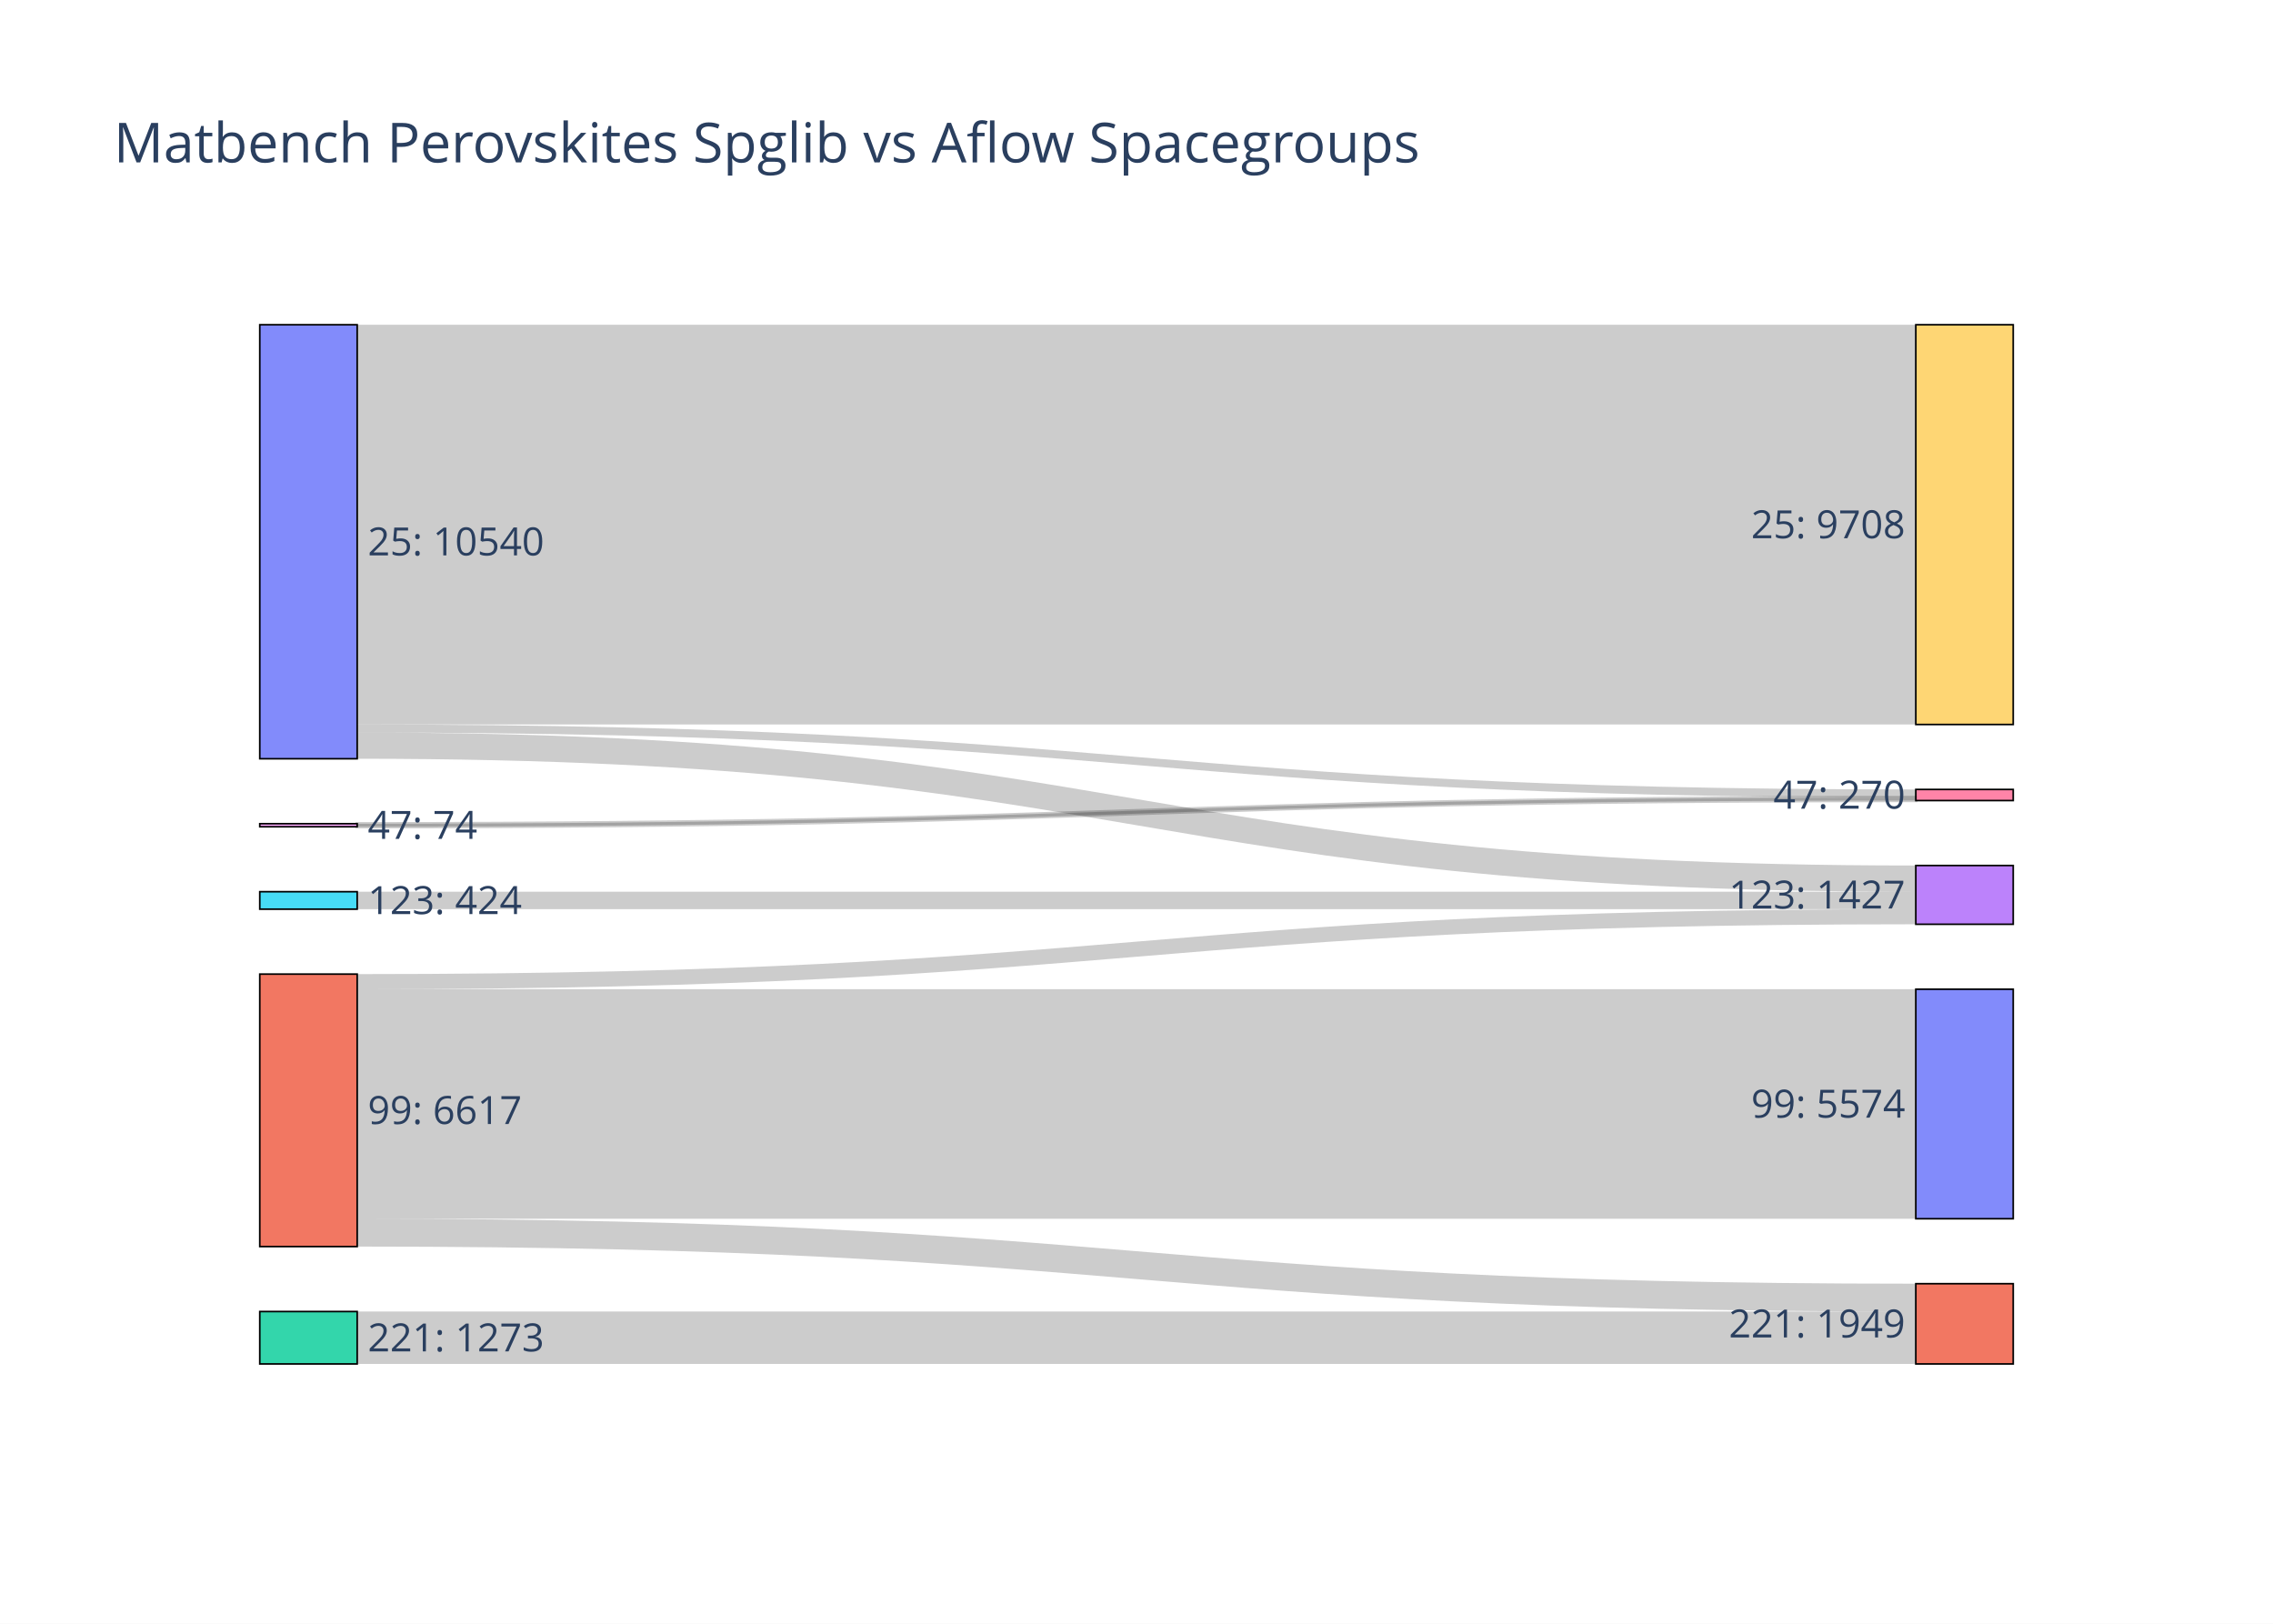
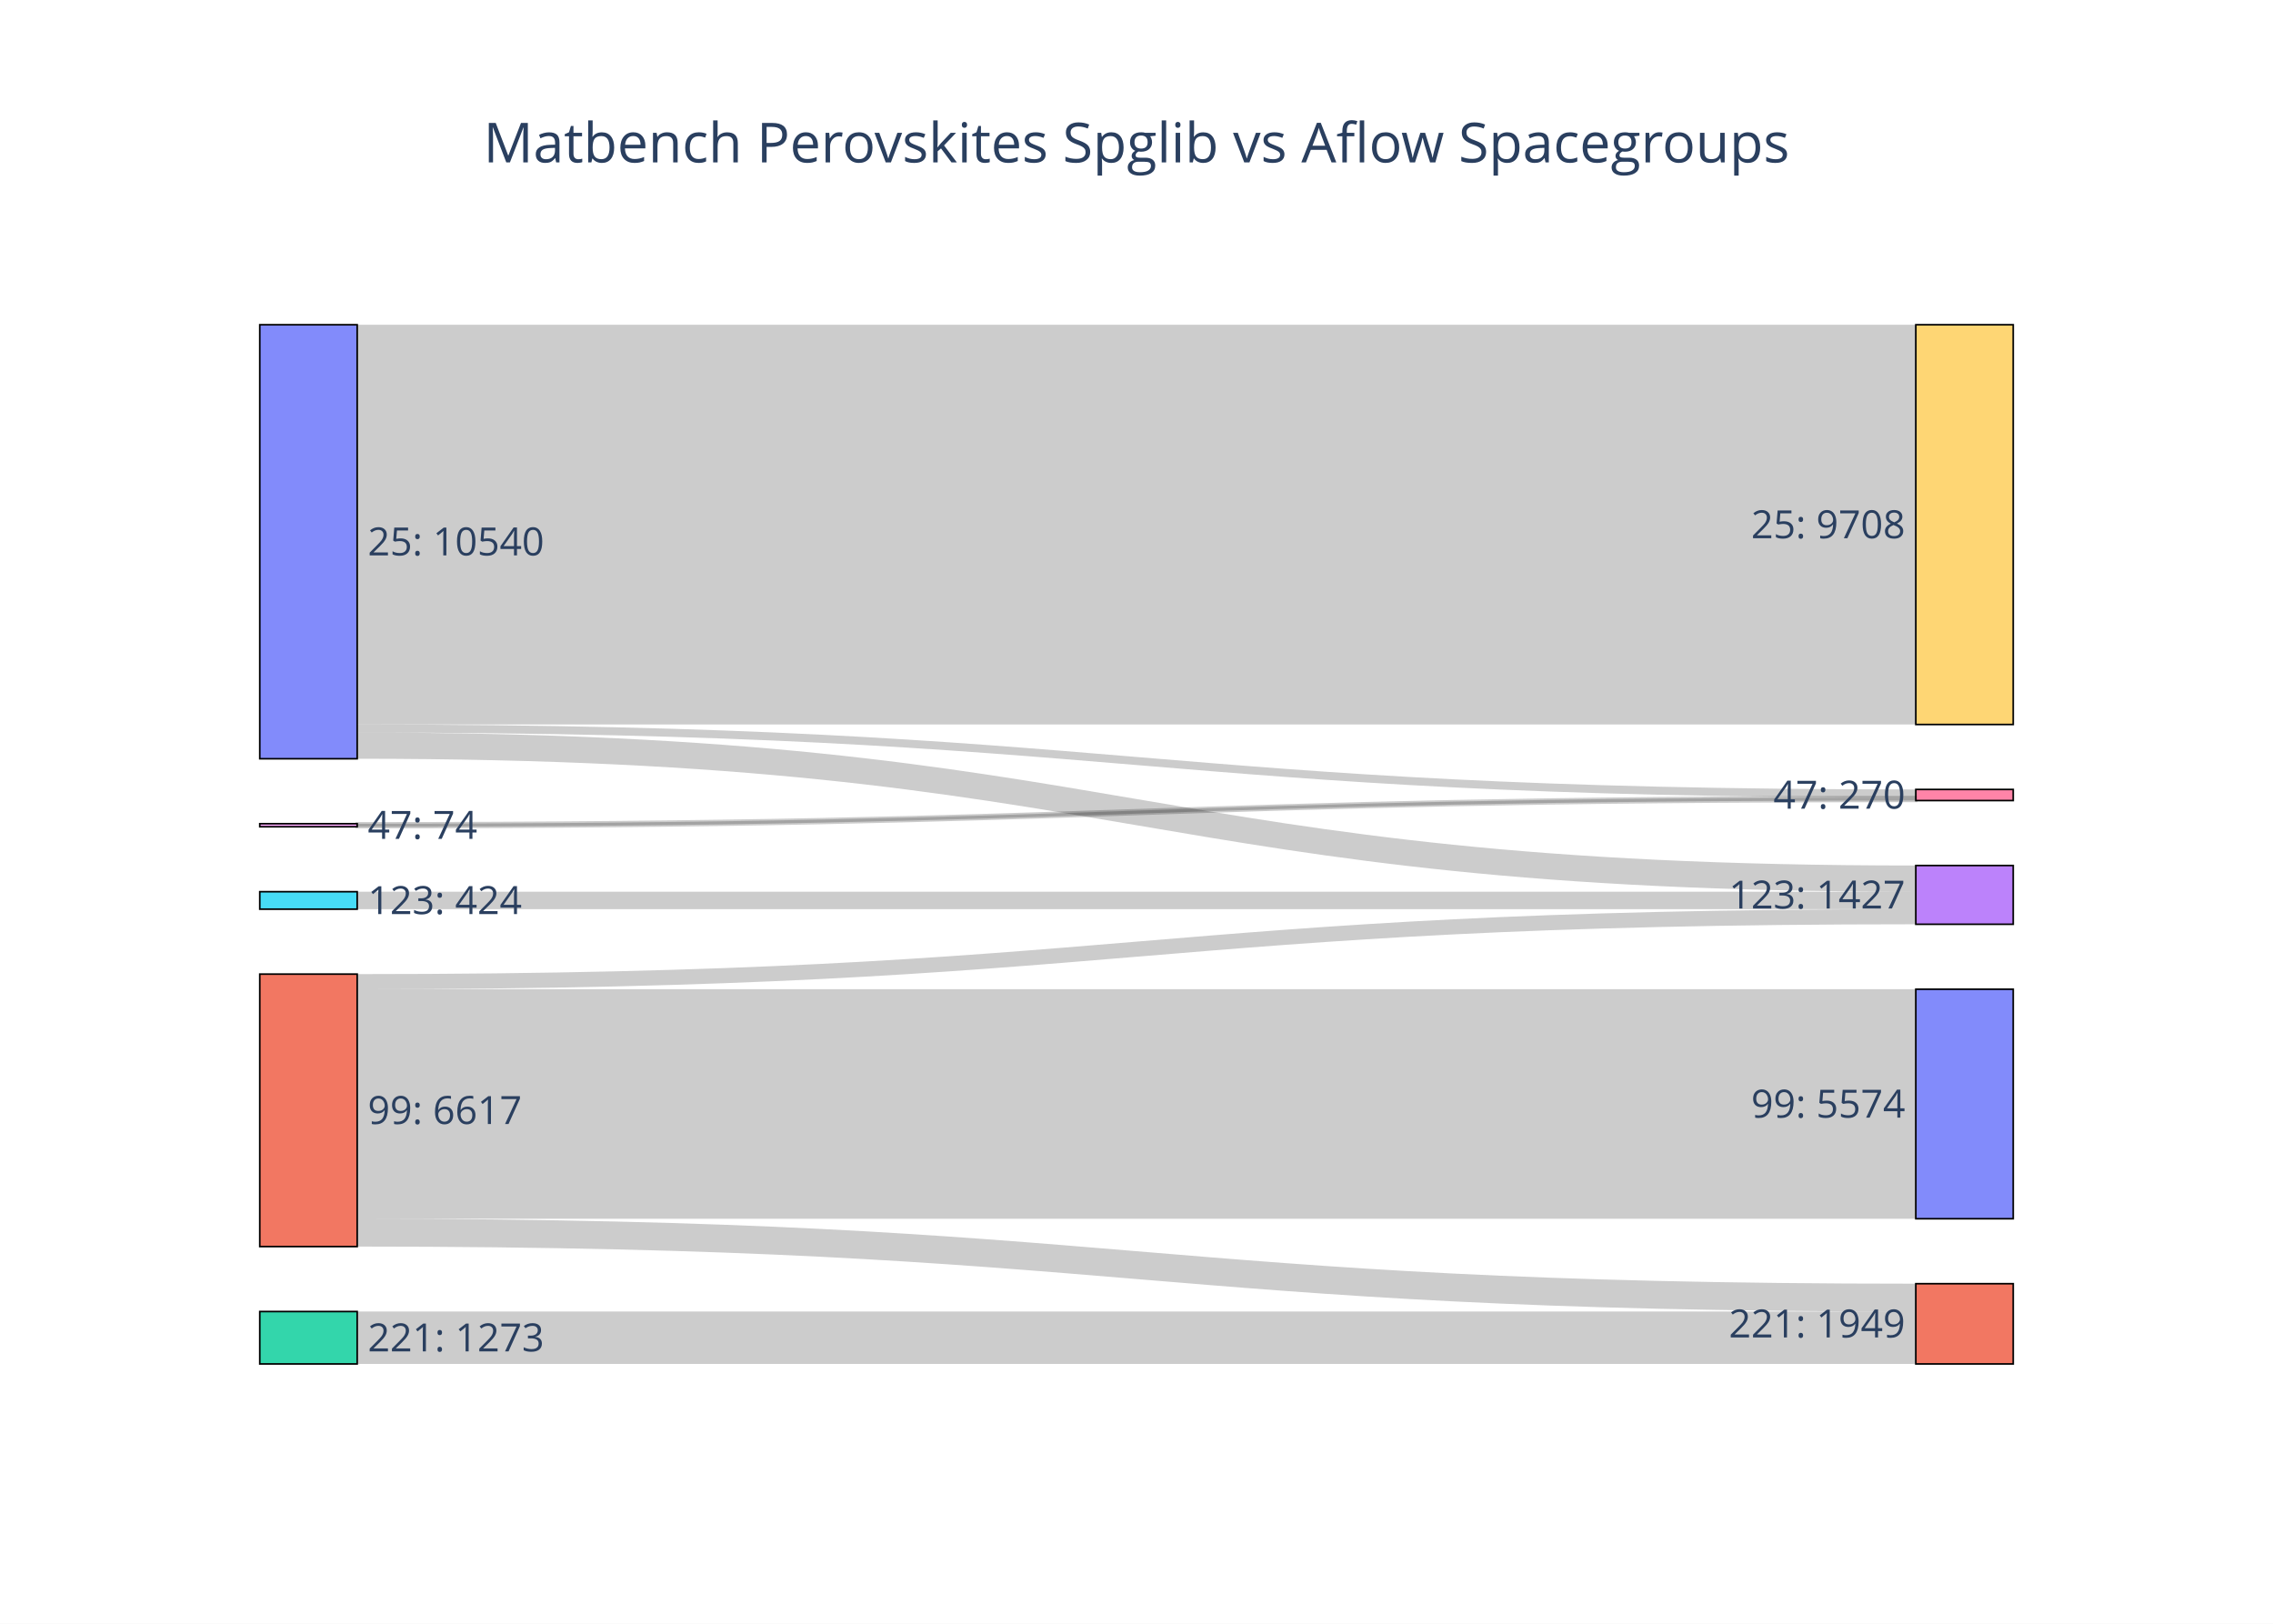
<svg xmlns="http://www.w3.org/2000/svg" class="main-svg" width="700" height="500">
  <path style="fill:#fff;fill-opacity:1" d="M0 0h700v500H0z" />
  <g class="sankey" style="box-sizing:content-box;position:absolute;left:0;shape-rendering:geometricprecision;pointer-events:auto">
    <g class="sankey-links" style="fill:none">
      <path class="sankey-link" d="M30 0h480v123.094H30Zm0 204.611h480v70.676H30Zm0 99.248h480V320H30Zm0-28.572c240 0 240 20 480 20v8.572c-240 0-240-20-480-20Zm0-149.708c240 0 240 40.938 480 40.938v8.065c-240 0-240-40.939-480-40.939Zm0 49.003h480v5.376H30Zm0 25.376c240 0 240-20 480-20v4.653c-240 0-240 20-480 20Z" style="stroke:#444;stroke-opacity:1;fill:#000;fill-opacity:.2;stroke-width:0;opacity:1" transform="translate(80 100)" />
      <path class="sankey-link" d="M30 123.094c240 0 240 20 480 20v2.485c-240 0-240-20-480-20Z" style="stroke:#444;stroke-opacity:1;fill:#000;fill-opacity:.2;stroke-width:0;opacity:1" transform="translate(80 100)" />
      <path class="sankey-link" d="M30 153.643c240 0 240-8.064 480-8.064v.938c-240 0-240 8.065-480 8.065Z" style="stroke:#000;stroke-opacity:.2;fill:#000;fill-opacity:.2;stroke-width:1;opacity:1" transform="translate(80 100)" />
    </g>
    <g class="sankey-node-set" style="cursor:move">
      <g class="sankey-node" style="opacity:1">
        <path class="node-rect" style="stroke-width:.5;stroke:#000;stroke-opacity:1;fill:#636efa;fill-opacity:.8" d="M0 0h30v133.643H0z" transform="translate(80 100)" />
        <text class="node-label" data-notex="1" transform="translate(113.25 171.022)" style="cursor:default;font-family:'Open Sans',verdana,arial,sans-serif;font-size:12px;fill:#2a3f5f;fill-opacity:1;white-space:pre;text-shadow:#fff 1px 1px 1px,#fff -1px -1px 1px,#fff 1px -1px 1px,#fff -1px 1px 1px">25: 10540</text>
      </g>
      <g class="sankey-node" style="opacity:1">
        <path class="node-rect" style="stroke-width:.5;stroke:#000;stroke-opacity:1;fill:#ef553b;fill-opacity:.8" d="M0 0h30v83.901H0z" transform="translate(80 299.958)" />
        <text class="node-label" data-notex="1" transform="translate(113.25 346.109)" style="cursor:default;font-family:'Open Sans',verdana,arial,sans-serif;font-size:12px;fill:#2a3f5f;fill-opacity:1;white-space:pre;text-shadow:#fff 1px 1px 1px,#fff -1px -1px 1px,#fff 1px -1px 1px,#fff -1px 1px 1px">99: 6617</text>
      </g>
      <g class="sankey-node" style="opacity:1">
        <path class="node-rect" style="stroke-width:.5;stroke:#000;stroke-opacity:1;fill:#00cc96;fill-opacity:.8" d="M0 0h30v16.141H0z" transform="translate(80 403.859)" />
        <text class="node-label" data-notex="1" transform="translate(113.25 416.13)" style="cursor:default;font-family:'Open Sans',verdana,arial,sans-serif;font-size:12px;fill:#2a3f5f;fill-opacity:1;white-space:pre;text-shadow:#fff 1px 1px 1px,#fff -1px -1px 1px,#fff 1px -1px 1px,#fff -1px 1px 1px">221: 1273</text>
      </g>
      <g class="sankey-node" style="opacity:1">
        <path class="node-rect" style="stroke-width:.5;stroke:#000;stroke-opacity:1;fill:#19d3f3;fill-opacity:.8" d="M0 0h30v5.376H0z" transform="translate(80 274.582)" />
        <text class="node-label" data-notex="1" transform="translate(113.25 281.47)" style="cursor:default;font-family:'Open Sans',verdana,arial,sans-serif;font-size:12px;fill:#2a3f5f;fill-opacity:1;white-space:pre;text-shadow:#fff 1px 1px 1px,#fff -1px -1px 1px,#fff 1px -1px 1px,#fff -1px 1px 1px">123: 424</text>
      </g>
      <g class="sankey-node" style="opacity:1">
        <path class="node-rect" style="stroke-width:.5;stroke:#000;stroke-opacity:1;fill:#ff97ff;fill-opacity:.8" d="M0 0h30v.938H0z" transform="translate(80 253.643)" />
        <text class="node-label" data-notex="1" transform="translate(113.25 258.312)" style="cursor:default;font-family:'Open Sans',verdana,arial,sans-serif;font-size:12px;fill:#2a3f5f;fill-opacity:1;white-space:pre;text-shadow:#fff 1px 1px 1px,#fff -1px -1px 1px,#fff 1px -1px 1px,#fff -1px 1px 1px">47: 74</text>
      </g>
      <g class="sankey-node" style="opacity:1">
        <path class="node-rect" style="stroke-width:.5;stroke:#000;stroke-opacity:1;fill:#fecb52;fill-opacity:.8" d="M0 0h30v123.094H0z" transform="translate(590 100)" />
        <text class="node-label" data-notex="1" text-anchor="end" transform="translate(586.75 165.747)" style="cursor:default;font-family:'Open Sans',verdana,arial,sans-serif;font-size:12px;fill:#2a3f5f;fill-opacity:1;white-space:pre;text-shadow:#fff 1px 1px 1px,#fff -1px -1px 1px,#fff 1px -1px 1px,#fff -1px 1px 1px">25: 9708</text>
      </g>
      <g class="sankey-node" style="opacity:1">
        <path class="node-rect" style="stroke-width:.5;stroke:#000;stroke-opacity:1;fill:#636efa;fill-opacity:.8" d="M0 0h30v70.676H0z" transform="translate(590 304.611)" />
        <text class="node-label" data-notex="1" text-anchor="end" transform="translate(586.75 344.15)" style="cursor:default;font-family:'Open Sans',verdana,arial,sans-serif;font-size:12px;fill:#2a3f5f;fill-opacity:1;white-space:pre;text-shadow:#fff 1px 1px 1px,#fff -1px -1px 1px,#fff 1px -1px 1px,#fff -1px 1px 1px">99: 5574</text>
      </g>
      <g class="sankey-node" style="opacity:1">
        <path class="node-rect" style="stroke-width:.5;stroke:#000;stroke-opacity:1;fill:#ef553b;fill-opacity:.8" d="M0 0h30v24.713H0z" transform="translate(590 395.287)" />
        <text class="node-label" data-notex="1" text-anchor="end" transform="translate(586.75 411.843)" style="cursor:default;font-family:'Open Sans',verdana,arial,sans-serif;font-size:12px;fill:#2a3f5f;fill-opacity:1;white-space:pre;text-shadow:#fff 1px 1px 1px,#fff -1px -1px 1px,#fff 1px -1px 1px,#fff -1px 1px 1px">221: 1949</text>
      </g>
      <g class="sankey-node" style="opacity:1">
        <path class="node-rect" style="stroke-width:.5;stroke:#000;stroke-opacity:1;fill:#ab63fa;fill-opacity:.8" d="M0 0h30v18.094H0z" transform="translate(590 266.517)" />
        <text class="node-label" data-notex="1" text-anchor="end" transform="translate(586.75 279.764)" style="cursor:default;font-family:'Open Sans',verdana,arial,sans-serif;font-size:12px;fill:#2a3f5f;fill-opacity:1;white-space:pre;text-shadow:#fff 1px 1px 1px,#fff -1px -1px 1px,#fff 1px -1px 1px,#fff -1px 1px 1px">123: 1427</text>
      </g>
      <g class="sankey-node" style="opacity:1">
        <path class="node-rect" style="stroke-width:.5;stroke:#000;stroke-opacity:1;fill:#ff6692;fill-opacity:.8" d="M0 0h30v3.423H0z" transform="translate(590 243.094)" />
        <text class="node-label" data-notex="1" text-anchor="end" transform="translate(586.75 249.006)" style="cursor:default;font-family:'Open Sans',verdana,arial,sans-serif;font-size:12px;fill:#2a3f5f;fill-opacity:1;white-space:pre;text-shadow:#fff 1px 1px 1px,#fff -1px -1px 1px,#fff 1px -1px 1px,#fff -1px 1px 1px">47: 270</text>
      </g>
    </g>
  </g>
  <g class="infolayer">
    <g class="g-gtitle">
-       <text class="gtitle" x="35" y="50" dy="0em" style="font-family:'Open Sans',verdana,arial,sans-serif;font-size:17px;fill:#2a3f5f;opacity:1;font-weight:400;white-space:pre">Matbench Perovskites Spglib vs Aflow Spacegroups</text>
+       <text class="gtitle" x="350" y="50" text-anchor="middle" dy="0em" style="font-family:'Open Sans',verdana,arial,sans-serif;font-size:17px;fill:#2a3f5f;opacity:1;font-weight:400;white-space:pre">Matbench Perovskites Spglib vs Aflow Spacegroups</text>
    </g>
  </g>
</svg>
